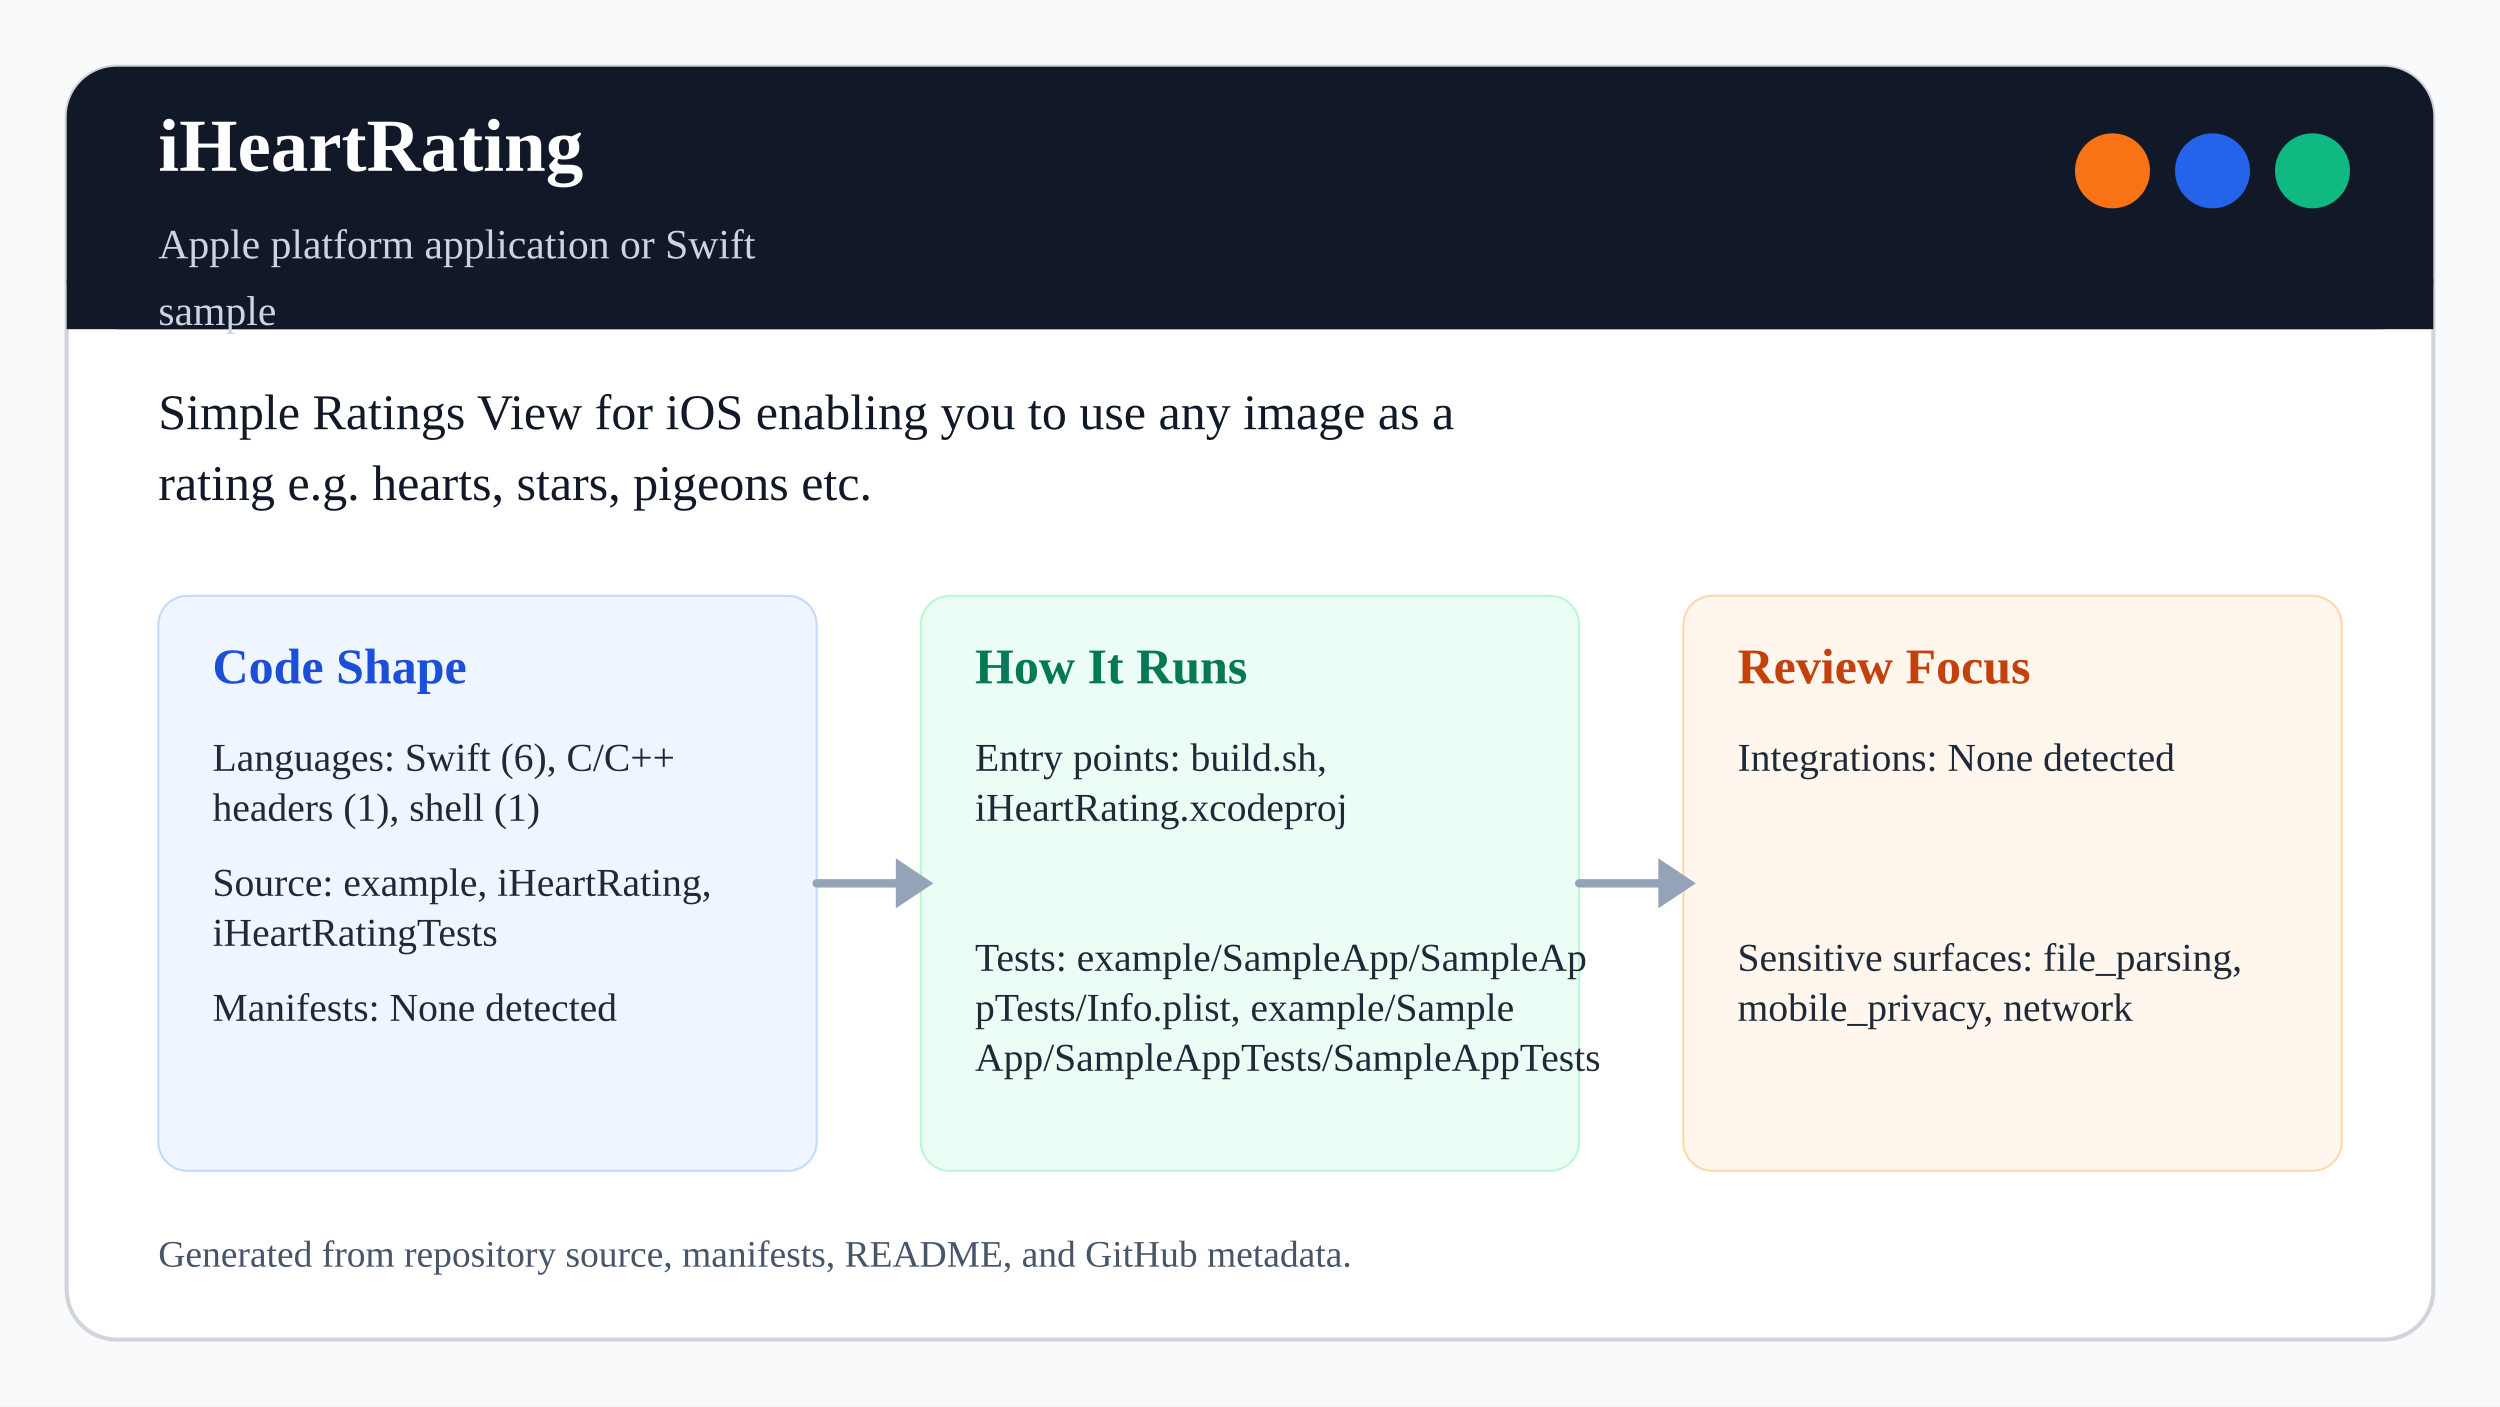
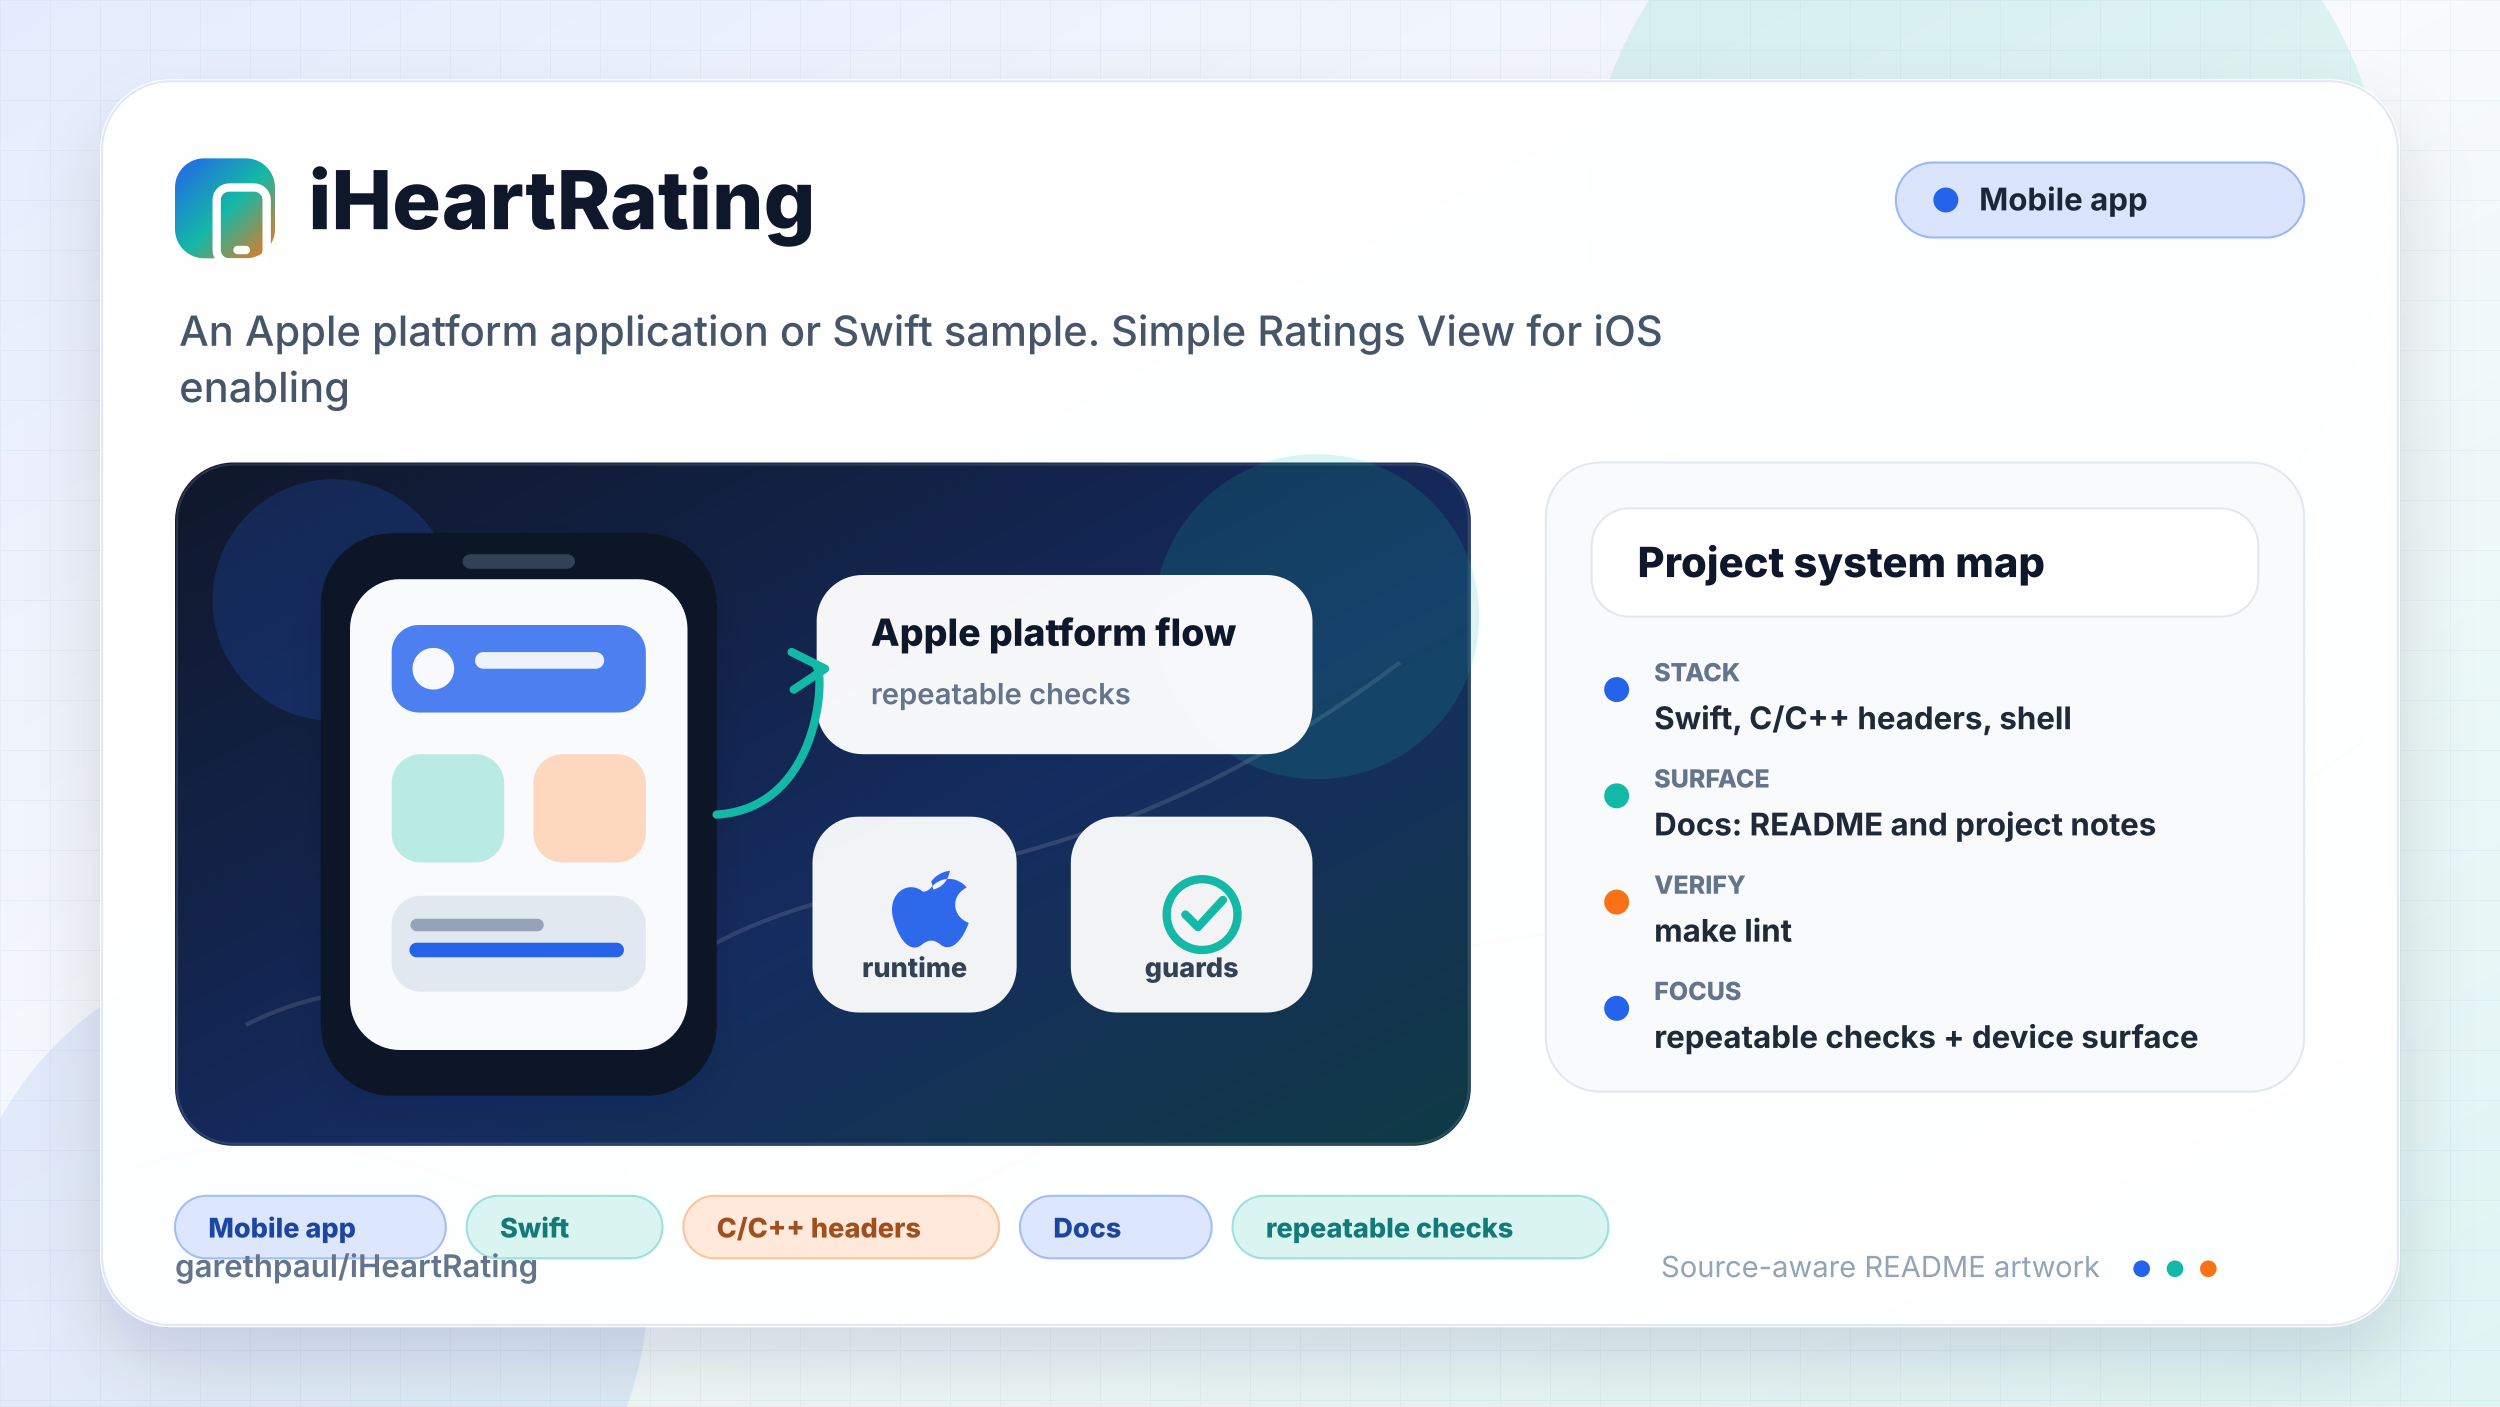
- <svg xmlns="http://www.w3.org/2000/svg" width="1200" height="675" viewBox="0 0 1200 675" role="img" aria-labelledby="title desc">
-   <rect width="1200" height="675" fill="#f8fafc" />
-   <rect x="32" y="32" width="1136" height="611" rx="24" fill="#ffffff" stroke="#d1d5db" stroke-width="2" />
-   <rect x="32" y="32" width="1136" height="126" rx="24" fill="#111827" />
-   <path d="M32 134h1136v24H32z" fill="#111827" />
-   <circle cx="1062" cy="82" r="18" fill="#2563eb" />
-   <circle cx="1110" cy="82" r="18" fill="#10b981" />
-   <circle cx="1014" cy="82" r="18" fill="#f97316" />
-   <text x="76" y="82" font-size="36" fill="#ffffff" font-weight="700">iHeartRating</text>
-   <text x="76" y="124" font-size="20" fill="#cbd5e1">Apple platform application or Swift</text>
-   <text x="76" y="156" font-size="20" fill="#cbd5e1">sample</text>
-   <text x="76" y="206" font-size="24" fill="#111827">Simple Ratings View for iOS enabling you to use any image as a</text>
-   <text x="76" y="240" font-size="24" fill="#111827">rating e.g. hearts, stars, pigeons etc.</text>
-   <rect x="76" y="286" width="316" height="276" rx="14" fill="#eff6ff" stroke="#bfdbfe" />
-   <text x="102" y="328" font-size="24" font-weight="700" fill="#1d4ed8">Code Shape</text>
-   <text x="102" y="370" font-size="19" fill="#1f2937">Languages: Swift (6), C/C++</text>
-   <text x="102" y="394" font-size="19" fill="#1f2937">headers (1), shell (1)</text>
-   <text x="102" y="430" font-size="19" fill="#1f2937">Source: example, iHeartRating,</text>
-   <text x="102" y="454" font-size="19" fill="#1f2937">iHeartRatingTests</text>
-   <text x="102" y="490" font-size="19" fill="#1f2937">Manifests: None detected</text>
-   <rect x="442" y="286" width="316" height="276" rx="14" fill="#ecfdf5" stroke="#bbf7d0" />
-   <text x="468" y="328" font-size="24" font-weight="700" fill="#047857">How It Runs</text>
-   <text x="468" y="370" font-size="19" fill="#1f2937">Entry points: build.sh,</text>
-   <text x="468" y="394" font-size="19" fill="#1f2937">iHeartRating.xcodeproj</text>
-   <text x="468" y="466" font-size="19" fill="#1f2937">Tests: example/SampleApp/SampleAp</text>
-   <text x="468" y="490" font-size="19" fill="#1f2937">pTests/Info.plist, example/Sample</text>
-   <text x="468" y="514" font-size="19" fill="#1f2937">App/SampleAppTests/SampleAppTests</text>
-   <rect x="808" y="286" width="316" height="276" rx="14" fill="#fff7ed" stroke="#fed7aa" />
-   <text x="834" y="328" font-size="24" font-weight="700" fill="#c2410c">Review Focus</text>
-   <text x="834" y="370" font-size="19" fill="#1f2937">Integrations: None detected</text>
-   <text x="834" y="466" font-size="19" fill="#1f2937">Sensitive surfaces: file_parsing,</text>
-   <text x="834" y="490" font-size="19" fill="#1f2937">mobile_privacy, network</text>
-   <path d="M392 424h50" stroke="#94a3b8" stroke-width="4" stroke-linecap="round" />
-   <path d="M430 412l18 12-18 12z" fill="#94a3b8" />
-   <path d="M758 424h50" stroke="#94a3b8" stroke-width="4" stroke-linecap="round" />
-   <path d="M796 412l18 12-18 12z" fill="#94a3b8" />
-   <text x="76" y="608" font-size="18" fill="#475569">Generated from repository source, manifests, README, and GitHub metadata.</text>
+ <svg xmlns="http://www.w3.org/2000/svg" width="1200" height="675" viewBox="0 0 1200 675" role="img" aria-labelledby="pn437ff-title pn437ff-desc">
+   <defs>
+     <linearGradient id="pn437ff-bg" x1="0" y1="0" x2="1" y2="1">
+       <stop offset="0%" stop-color="#e5ecfd" />
+       <stop offset="48%" stop-color="#f8fafc" />
+       <stop offset="100%" stop-color="#def5f3" />
+     </linearGradient>
+     <linearGradient id="pn437ff-stage" x1="0" y1="0" x2="1" y2="1">
+       <stop offset="0%" stop-color="#0f172a" />
+       <stop offset="58%" stop-color="#152c60" />
+       <stop offset="100%" stop-color="#103a45" />
+     </linearGradient>
+     <linearGradient id="pn437ff-accent" x1="0" y1="0" x2="1" y2="1">
+       <stop offset="0%" stop-color="#2563eb" />
+       <stop offset="52%" stop-color="#14b8a6" />
+       <stop offset="100%" stop-color="#f97316" />
+     </linearGradient>
+     <linearGradient id="pn437ff-soft" x1="0" y1="0" x2="1" y2="1">
+       <stop offset="0%" stop-color="#cbdafa" />
+       <stop offset="100%" stop-color="#fee0cc" />
+     </linearGradient>
+     <filter id="pn437ff-shadow" x="-20%" y="-20%" width="140%" height="150%">
+       <feDropShadow dx="0" dy="18" stdDeviation="18" flood-color="#0f172a" flood-opacity="0.14" />
+     </filter>
+     <filter id="pn437ff-miniShadow" x="-20%" y="-20%" width="140%" height="150%">
+       <feDropShadow dx="0" dy="8" stdDeviation="10" flood-color="#0f172a" flood-opacity="0.12" />
+     </filter>
+     <pattern id="pn437ff-grid" width="24" height="24" patternUnits="userSpaceOnUse">
+       <path d="M24 0H0v24" fill="none" stroke="#94a3b8" stroke-opacity="0.16" stroke-width="1" />
+     </pattern>
+     <style>
+       .label { font: 700 13px ui-sans-serif, system-ui, -apple-system, BlinkMacSystemFont, "Segoe UI", sans-serif; letter-spacing: 0; text-transform: uppercase; }
+       .body { font-family: ui-sans-serif, system-ui, -apple-system, BlinkMacSystemFont, "Segoe UI", sans-serif; letter-spacing: 0; }
+     </style>
+   </defs>
+   <rect width="1200" height="675" fill="url(#pn437ff-bg)" />
+   <rect width="1200" height="675" fill="url(#pn437ff-grid)" opacity="0.65" />
+   <circle cx="145" cy="618" r="166" fill="#2563eb" opacity="0.10" />
+   <circle cx="953" cy="104" r="192" fill="#14b8a6" opacity="0.12" />
+   <path d="M66 560 C214 512 278 642 430 584 C576 528 676 408 838 462 C966 504 1034 426 1134 356" fill="none" stroke="#f97316" stroke-width="2" stroke-opacity="0.18" />
+   <rect x="48" y="38" width="1104" height="599" rx="34" fill="#ffffff" opacity="0.94" filter="url(#pn437ff-shadow)" />
+   <rect x="49" y="39" width="1102" height="597" rx="33" fill="none" stroke="#e2e8f0" stroke-width="1" />
+   <g class="body">
+     <rect x="84" y="76" width="48" height="48" rx="14" fill="url(#pn437ff-accent)" />
+     <rect x="104" y="90" width="24" height="36" rx="6" stroke="#ffffff" stroke-width="4" stroke-linecap="round" stroke-linejoin="round" fill="none" />
+     <path d="M16 30h4" transform="translate(98 90)" stroke="#ffffff" stroke-width="4" stroke-linecap="round" stroke-linejoin="round" fill="none" />
+     <text x="148" y="110" fill="#0f172a" font-size="39" font-weight="800">iHeartRating</text>
+     <rect x="910" y="78" width="196" height="36" rx="18" fill="#dae4fc" stroke="#9bb7f6" />
+     <circle cx="934" cy="96" r="6" fill="#2563eb" />
+     <text x="950" y="101" fill="#1c2639" font-size="15" font-weight="700">Mobile app</text>
+     <text x="86" y="166" fill="#475569" font-size="20" font-weight="500">An Apple platform application or Swift sample. Simple Ratings View for iOS</text>
+     <text x="86" y="193" fill="#475569" font-size="20" font-weight="500">enabling</text>
+   </g>
+   <g transform="translate(84 222)">
+     <rect x="0" y="0" width="622" height="328" rx="28" fill="url(#pn437ff-stage)" />
+     <rect x="1" y="1" width="620" height="326" rx="27" fill="none" stroke="#ffffff" stroke-opacity="0.12" />
+     <path d="M34 270 C116 228 166 286 250 236 C338 184 430 214 588 96" fill="none" stroke="#ffffff" stroke-opacity="0.12" stroke-width="2" />
+     <circle cx="76" cy="66" r="58" fill="#2563eb" opacity="0.20" />
+     <circle cx="548" cy="74" r="78" fill="#14b8a6" opacity="0.16" />
+     <g class="body">
+       <rect x="70" y="34" width="190" height="270" rx="34" fill="#111827" filter="url(#pn437ff-miniShadow)" />
+       <rect x="84" y="56" width="162" height="226" rx="24" fill="#f8fafc" />
+       <rect x="138" y="44" width="54" height="7" rx="4" fill="#334155" />
+       <rect x="104" y="78" width="122" height="42" rx="13" fill="#4c7fef" />
+       <circle cx="124" cy="99" r="10" fill="#ffffff" opacity="0.95" />
+       <rect x="144" y="91" width="62" height="8" rx="4" fill="#ffffff" opacity="0.9" />
+       <rect x="104" y="140" width="54" height="52" rx="14" fill="#b9eae4" />
+       <rect x="172" y="140" width="54" height="52" rx="14" fill="#fdd8be" />
+       <rect x="104" y="208" width="122" height="46" rx="14" fill="#e2e8f0" />
+       <path d="M116 234h96" stroke="#2563eb" stroke-width="7" stroke-linecap="round" />
+       <path d="M116 222h58" stroke="#94a3b8" stroke-width="6" stroke-linecap="round" />
+       <rect x="308" y="54" width="238" height="86" rx="22" fill="#ffffff" opacity="0.96" />
+       <text x="334" y="88" fill="#0f172a" font-size="18" font-weight="800">Apple platform flow</text>
+       <text x="334" y="116" fill="#64748b" font-size="14" font-weight="600">repeatable checks</text>
+       <path d="M260 169 C310 166 312 101 308 98" fill="none" stroke="#14b8a6" stroke-width="4" stroke-linecap="round" />
+       <path d="M296 91 l16 8 -15 10" fill="none" stroke="#14b8a6" stroke-width="4" stroke-linecap="round" stroke-linejoin="round" />
+       <rect x="306" y="170" width="98" height="94" rx="22" fill="#ffffff" opacity="0.94" />
+       <rect x="430" y="170" width="116" height="94" rx="22" fill="#ffffff" opacity="0.94" />
+       <path d="M25 7c4-5 9-5 9-5-1 5-4 8-8 9 M21 12c-7-6-18 1-14 14 4 13 10 15 14 11 3-2 5-2 8 0 4 4 10 1 14-10-8-3-9-13-1-17-5-6-13-5-17 0-2 2-3 2-4 2z" transform="translate(338 194)" fill="#2563eb" opacity="0.95" />
+       <circle cx="493" cy="217" r="17" stroke="#14b8a6" stroke-width="4" stroke-linecap="round" stroke-linejoin="round" fill="none" />
+       <path d="M13 21l6 6 12-13" transform="translate(472 196)" stroke="#14b8a6" stroke-width="4" stroke-linecap="round" stroke-linejoin="round" fill="none" />
+       <text x="355" y="247" fill="#334155" font-size="13" text-anchor="middle" font-weight="800">runtime</text>
+       <text x="488" y="247" fill="#334155" font-size="13" text-anchor="middle" font-weight="800">guards</text>
+     </g>
+   </g>
+   <g class="body" transform="translate(742 222)">
+     <rect x="0" y="0" width="364" height="302" rx="26" fill="#f8fafc" stroke="#e2e8f0" />
+     <rect x="22" y="22" width="320" height="52" rx="18" fill="#ffffff" stroke="#e5e7eb" />
+     <text x="44" y="55" fill="#0f172a" font-size="20" font-weight="800">Project system map</text>
+     <g transform="translate(24 94)">
+       <circle cx="10" cy="15" r="6" fill="#2563eb" />
+       <text x="28" y="11" fill="#64748b" font-size="12" font-weight="800">STACK</text>
+       <text x="28" y="34" fill="#1f2937" font-size="15" font-weight="650">Swift, C/C++ headers, shell</text>
+     </g>
+     <g transform="translate(24 145)">
+       <circle cx="10" cy="15" r="6" fill="#14b8a6" />
+       <text x="28" y="11" fill="#64748b" font-size="12" font-weight="800">SURFACE</text>
+       <text x="28" y="34" fill="#1f2937" font-size="15" font-weight="650">Docs: README and project notes</text>
+     </g>
+     <g transform="translate(24 196)">
+       <circle cx="10" cy="15" r="6" fill="#f97316" />
+       <text x="28" y="11" fill="#64748b" font-size="12" font-weight="800">VERIFY</text>
+       <text x="28" y="34" fill="#1f2937" font-size="15" font-weight="650">make lint</text>
+     </g>
+     <g transform="translate(24 247)">
+       <circle cx="10" cy="15" r="6" fill="#2563eb" />
+       <text x="28" y="11" fill="#64748b" font-size="12" font-weight="800">FOCUS</text>
+       <text x="28" y="34" fill="#1f2937" font-size="15" font-weight="650">repeatable checks + device surface</text>
+     </g>
+   </g>
+   <g class="body">
+     <rect x="84" y="574" width="130" height="30" rx="15" fill="#dce6fc" stroke="#a3bdf7" />
+     <text x="100" y="594" fill="#1d46a2" font-size="13" font-weight="800">Mobile app</text>
+     <rect x="224" y="574" width="94" height="30" rx="15" fill="#d9f4f1" stroke="#9ce1da" />
+     <text x="240" y="594" fill="#127b77" font-size="13" font-weight="800">Swift</text>
+     <rect x="328" y="574" width="151.6" height="30" rx="15" fill="#fee9da" stroke="#fcc49d" />
+     <text x="344" y="594" fill="#a0501e" font-size="13" font-weight="800">C/C++ headers</text>
+     <rect x="489.6" y="574" width="92" height="30" rx="15" fill="#dce6fc" stroke="#a3bdf7" />
+     <text x="505.6" y="594" fill="#1d46a2" font-size="13" font-weight="800">Docs</text>
+     <rect x="591.6" y="574" width="180.4" height="30" rx="15" fill="#d9f4f1" stroke="#9ce1da" />
+     <text x="607.6" y="594" fill="#127b77" font-size="13" font-weight="800">repeatable checks</text>
+   </g>
+   <g class="body">
+     <text x="84" y="613" fill="#64748b" font-size="15" font-weight="600">garethpaul/iHeartRating</text>
+     <text x="1008" y="613" fill="#94a3b8" font-size="14" text-anchor="end">Source-aware README artwork</text>
+     <circle cx="1028" cy="609" r="4" fill="#2563eb" />
+     <circle cx="1044" cy="609" r="4" fill="#14b8a6" />
+     <circle cx="1060" cy="609" r="4" fill="#f97316" />
+   </g>
</svg>
